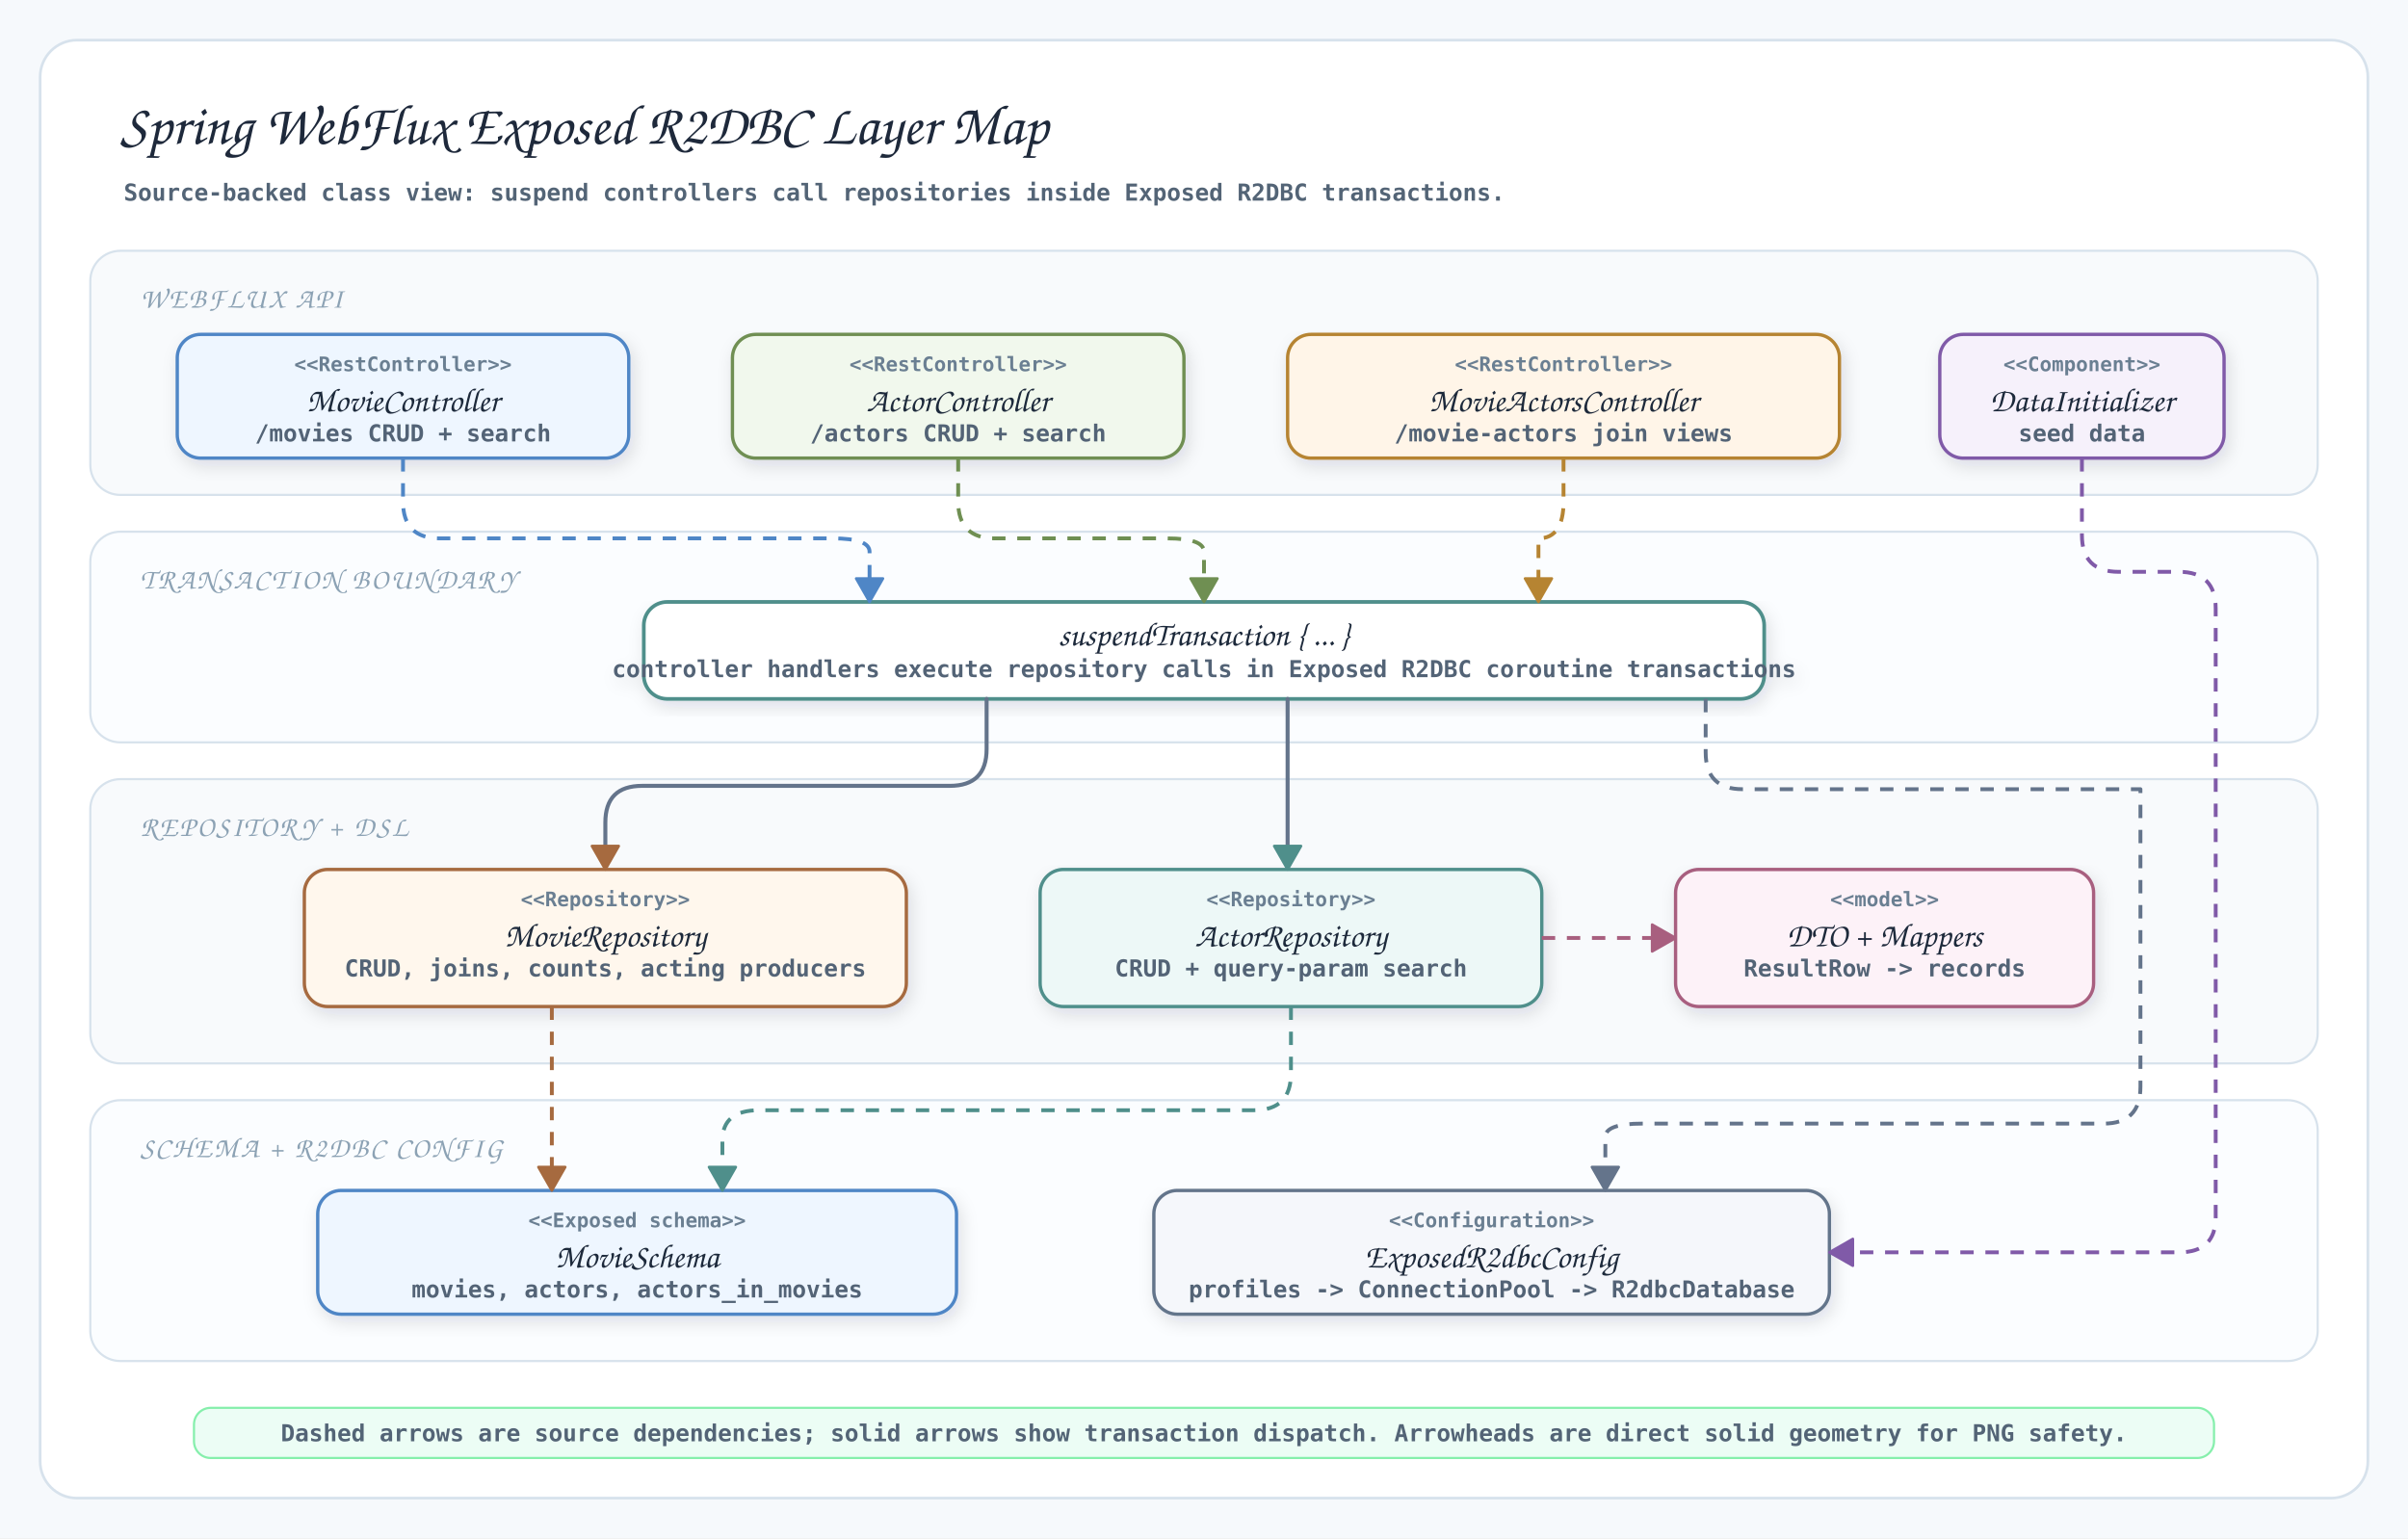
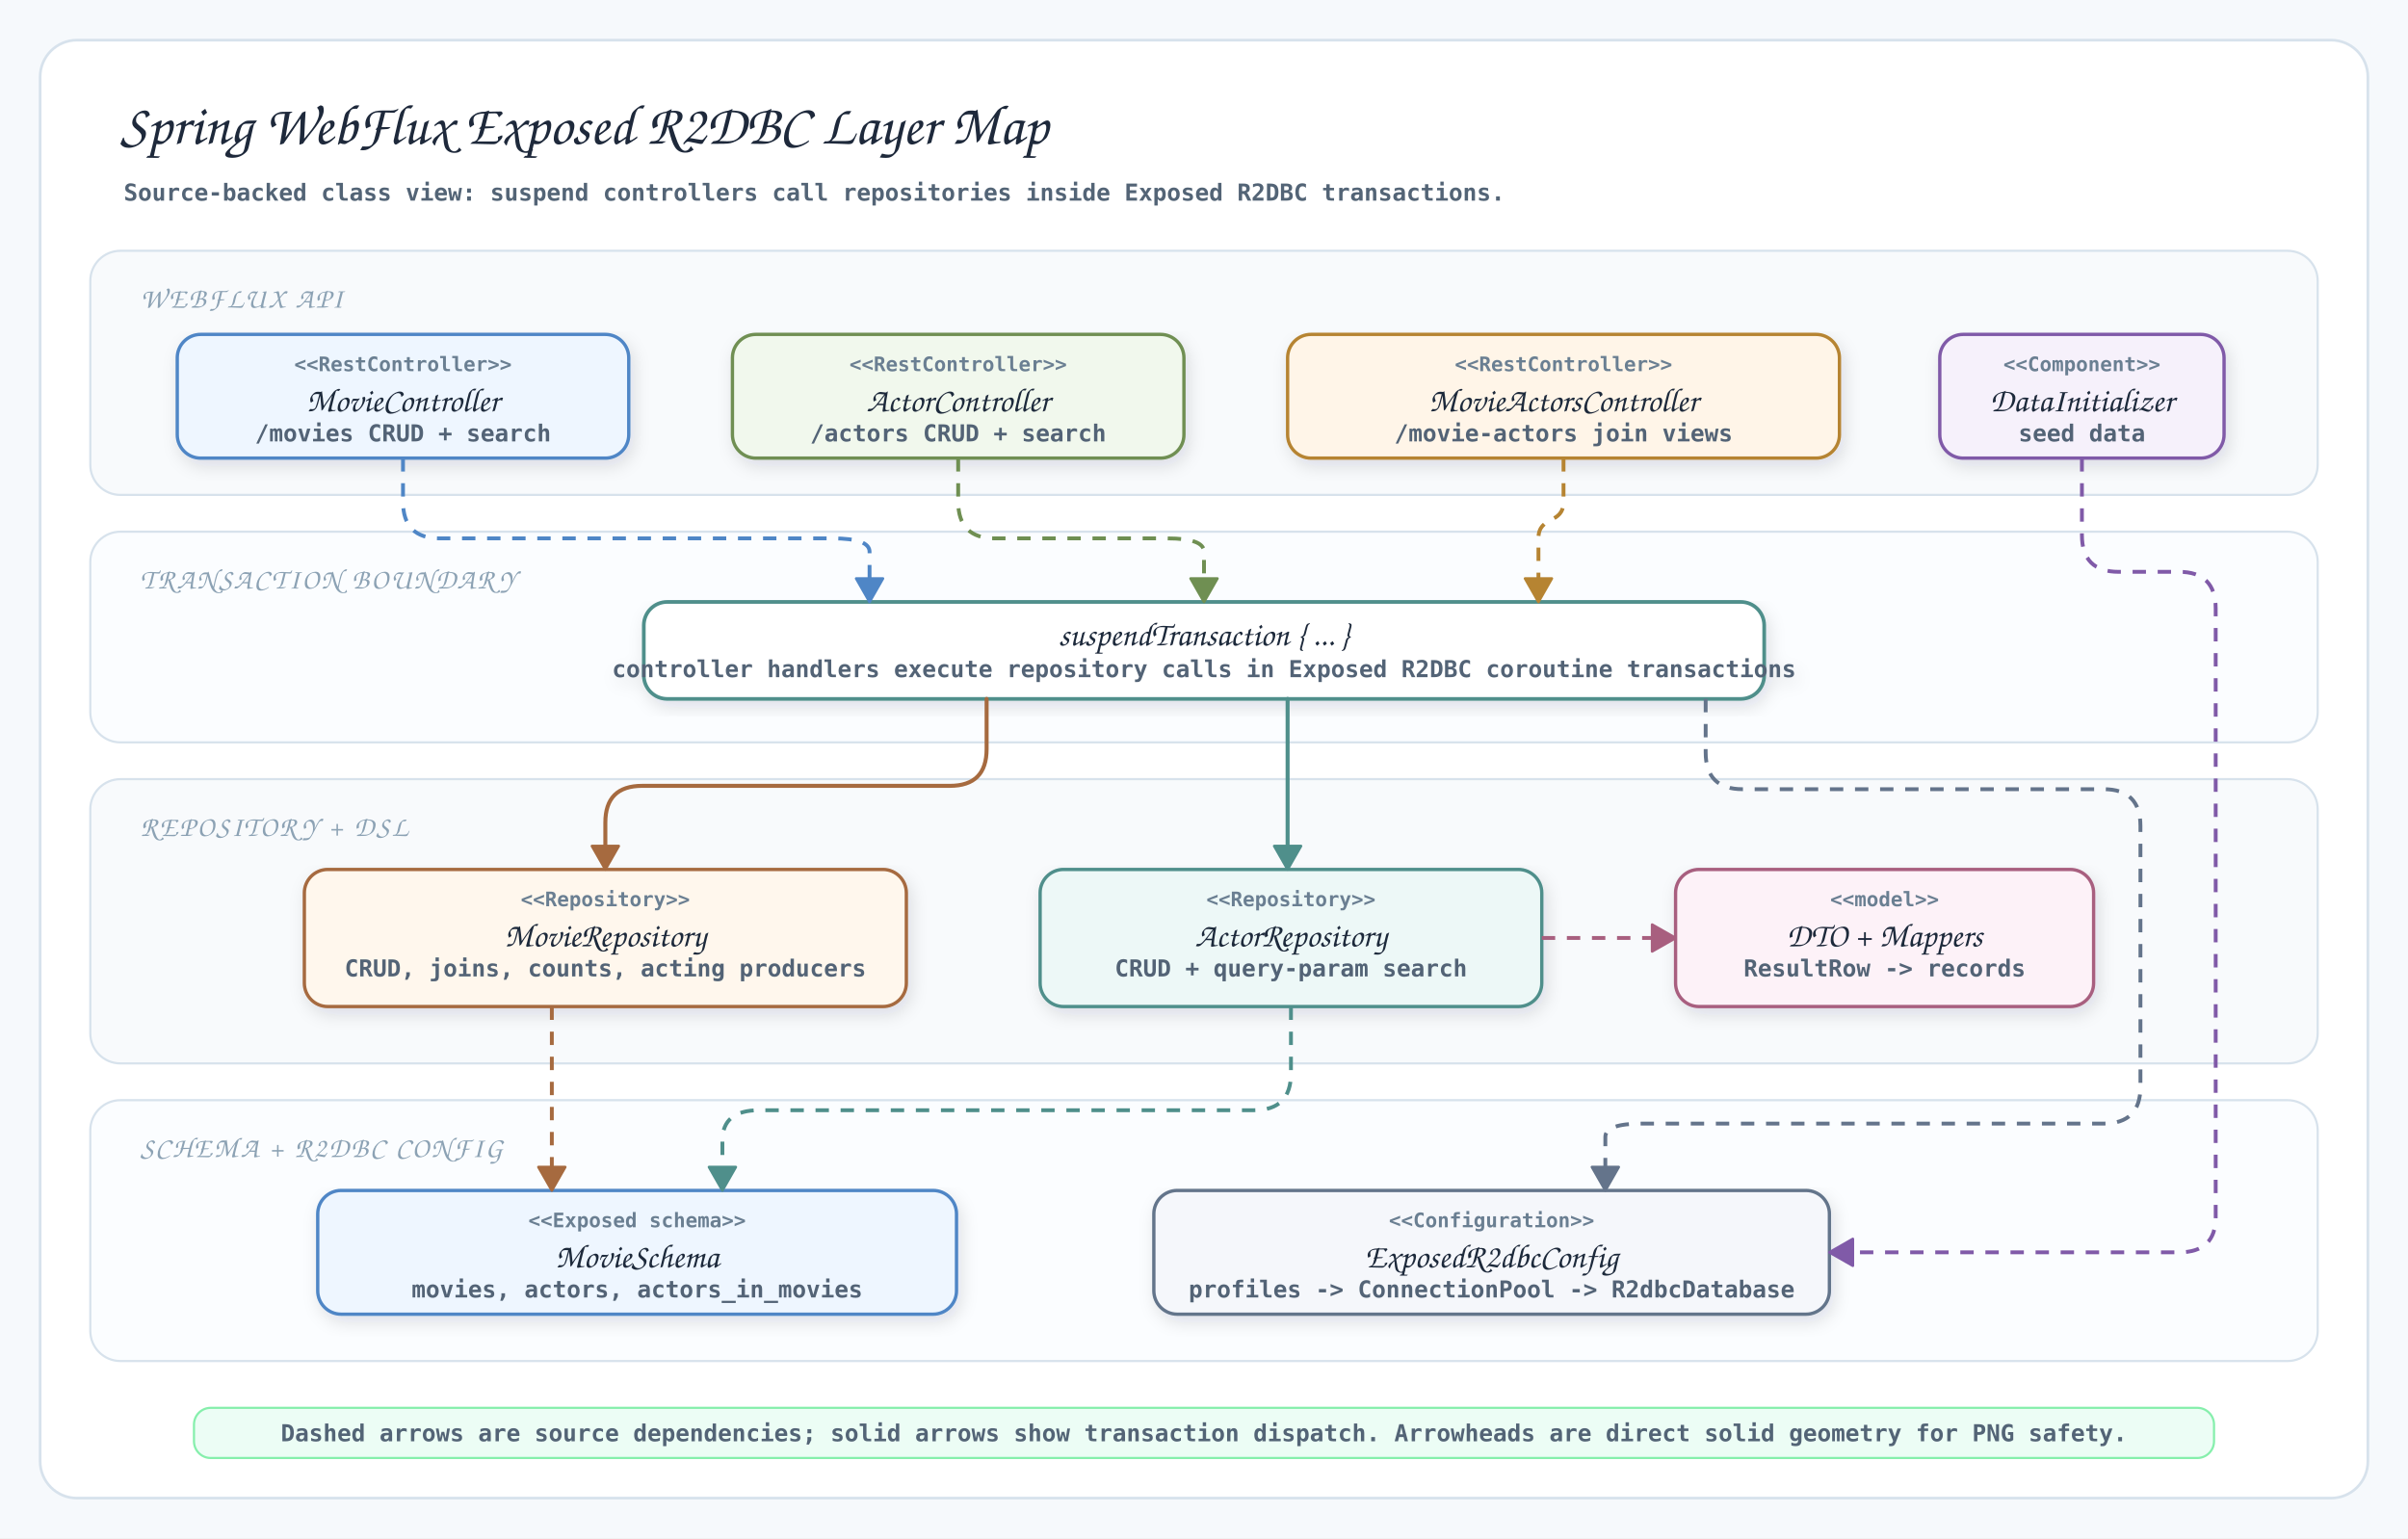
<svg xmlns="http://www.w3.org/2000/svg" viewBox="0 0 1440 920" width="1440" height="920" role="img" aria-label="Spring WebFlux Exposed R2DBC class and layer map">
  <defs>
    <filter id="shadow" x="-8%" y="-8%" width="116%" height="126%">
      <feDropShadow dx="2" dy="4" stdDeviation="5" flood-color="#1f2937" flood-opacity="0.12" />
    </filter>
    <style>
      .canvas{fill:#f6f9fc}.frame{fill:#fff;stroke:#d7e2ec;stroke-width:1.6}
      .lane{fill:#f8fafc;stroke:#d7e2ec;stroke-width:1.3}.laneAlt{fill:#fbfdff;stroke:#d7e2ec;stroke-width:1.3}
      .title{font-family:"Architects Daughter","Comic Sans MS",cursive;font-size:34px;fill:#1e293b}
      .subtitle,.detail,.note{font-family:"Comic Mono","SFMono-Regular",monospace;font-size:14px;fill:#536476;font-weight:700}
      .tiny{font-family:"Comic Mono","SFMono-Regular",monospace;font-size:12px;fill:#64748b;font-weight:700}
      .laneTitle{font-family:"Architects Daughter","Comic Sans MS",cursive;font-size:17px;letter-spacing:.08em;fill:#8ca2b4}
      .cardTitle{font-family:"Architects Daughter","Comic Sans MS",cursive;font-size:20px;fill:#1e293b}
      .stereo{font-family:"Comic Mono","SFMono-Regular",monospace;font-size:12px;fill:#6b7f92;font-weight:700}
      .card{filter:url(#shadow)}
      .connector{fill:none;stroke:#64748b;stroke-width:2.4;stroke-linecap:round;stroke-linejoin:round}
      .dep{fill:none;stroke-width:2.3;stroke-dasharray:8 7;stroke-linecap:butt;stroke-linejoin:round}
      .noteBox{fill:#ecfdf5;stroke:#86efac;stroke-width:1.3}
    </style>
  </defs>
  <rect class="canvas" width="1440" height="920" />
  <rect class="frame" x="24" y="24" width="1392" height="872" rx="22" />
  <text class="title" x="72" y="86">Spring WebFlux Exposed R2DBC Layer Map</text>
  <text class="subtitle" x="74" y="120">Source-backed class view: suspend controllers call repositories inside Exposed R2DBC transactions.</text>
  <rect class="lane" x="54" y="150" width="1332" height="146" rx="18" />
  <text class="laneTitle" x="84" y="184">WEBFLUX API</text>
  <rect class="laneAlt" x="54" y="318" width="1332" height="126" rx="18" />
  <text class="laneTitle" x="84" y="352">TRANSACTION BOUNDARY</text>
  <rect class="lane" x="54" y="466" width="1332" height="170" rx="18" />
  <text class="laneTitle" x="84" y="500">REPOSITORY + DSL</text>
  <rect class="laneAlt" x="54" y="658" width="1332" height="156" rx="18" />
  <text class="laneTitle" x="84" y="692">SCHEMA + R2DBC CONFIG</text>
  <g class="card" data-node="MovieController">
    <rect x="106" y="200" width="270" height="74" rx="14" fill="#eef6ff" stroke="#4f86c6" stroke-width="2" />
    <text class="stereo" x="241" y="222" text-anchor="middle">&lt;&lt;RestController&gt;&gt;</text>
    <text class="cardTitle" x="241" y="246" text-anchor="middle">MovieController</text>
    <text class="detail" x="241" y="264" text-anchor="middle">/movies CRUD + search</text>
  </g>
  <g class="card" data-node="ActorController">
    <rect x="438" y="200" width="270" height="74" rx="14" fill="#f1f8ed" stroke="#6f8f52" stroke-width="2" />
    <text class="stereo" x="573" y="222" text-anchor="middle">&lt;&lt;RestController&gt;&gt;</text>
    <text class="cardTitle" x="573" y="246" text-anchor="middle">ActorController</text>
    <text class="detail" x="573" y="264" text-anchor="middle">/actors CRUD + search</text>
  </g>
  <g class="card" data-node="MovieActorsController">
    <rect x="770" y="200" width="330" height="74" rx="14" fill="#fff5e8" stroke="#b68432" stroke-width="2" />
    <text class="stereo" x="935" y="222" text-anchor="middle">&lt;&lt;RestController&gt;&gt;</text>
    <text class="cardTitle" x="935" y="246" text-anchor="middle">MovieActorsController</text>
    <text class="detail" x="935" y="264" text-anchor="middle">/movie-actors join views</text>
  </g>
  <g class="card" data-node="DataInitializer">
    <rect x="1160" y="200" width="170" height="74" rx="14" fill="#f6f1fb" stroke="#805aa8" stroke-width="2" />
    <text class="stereo" x="1245" y="222" text-anchor="middle">&lt;&lt;Component&gt;&gt;</text>
    <text class="cardTitle" x="1245" y="246" text-anchor="middle">DataInitializer</text>
    <text class="detail" x="1245" y="264" text-anchor="middle">seed data</text>
  </g>
  <g class="card" data-node="suspendTransaction">
    <rect x="385" y="360" width="670" height="58" rx="14" fill="#ffffff" stroke="#4f8f8b" stroke-width="2.2" />
    <text class="cardTitle" x="720" y="386" text-anchor="middle">suspendTransaction { ... }</text>
    <text class="detail" x="720" y="405" text-anchor="middle">controller handlers execute repository calls in Exposed R2DBC coroutine transactions</text>
  </g>
  <g class="card" data-node="MovieRepository">
    <rect x="182" y="520" width="360" height="82" rx="14" fill="#fff7ed" stroke="#a66a3f" stroke-width="2" />
    <text class="stereo" x="362" y="542" text-anchor="middle">&lt;&lt;Repository&gt;&gt;</text>
    <text class="cardTitle" x="362" y="566" text-anchor="middle">MovieRepository</text>
    <text class="detail" x="362" y="584" text-anchor="middle">CRUD, joins, counts, acting producers</text>
  </g>
  <g class="card" data-node="ActorRepository">
    <rect x="622" y="520" width="300" height="82" rx="14" fill="#edf8f7" stroke="#4f8f8b" stroke-width="2" />
    <text class="stereo" x="772" y="542" text-anchor="middle">&lt;&lt;Repository&gt;&gt;</text>
    <text class="cardTitle" x="772" y="566" text-anchor="middle">ActorRepository</text>
    <text class="detail" x="772" y="584" text-anchor="middle">CRUD + query-param search</text>
  </g>
  <g class="card" data-node="DTOs">
    <rect x="1002" y="520" width="250" height="82" rx="14" fill="#fdf2f8" stroke="#a85f7f" stroke-width="2" />
    <text class="stereo" x="1127" y="542" text-anchor="middle">&lt;&lt;model&gt;&gt;</text>
    <text class="cardTitle" x="1127" y="566" text-anchor="middle">DTO + Mappers</text>
    <text class="detail" x="1127" y="584" text-anchor="middle">ResultRow -&gt; records</text>
  </g>
  <g class="card" data-node="MovieSchema">
    <rect x="190" y="712" width="382" height="74" rx="14" fill="#eef6ff" stroke="#4f86c6" stroke-width="2" />
    <text class="stereo" x="381" y="734" text-anchor="middle">&lt;&lt;Exposed schema&gt;&gt;</text>
    <text class="cardTitle" x="381" y="758" text-anchor="middle">MovieSchema</text>
    <text class="detail" x="381" y="776" text-anchor="middle">movies, actors, actors_in_movies</text>
  </g>
  <g class="card" data-node="ExposedR2dbcConfig">
    <rect x="690" y="712" width="404" height="74" rx="14" fill="#f5f7fb" stroke="#64748b" stroke-width="2" />
    <text class="stereo" x="892" y="734" text-anchor="middle">&lt;&lt;Configuration&gt;&gt;</text>
    <text class="cardTitle" x="892" y="758" text-anchor="middle">ExposedR2dbcConfig</text>
    <text class="detail" x="892" y="776" text-anchor="middle">profiles -&gt; ConnectionPool -&gt; R2dbcDatabase</text>
  </g>
  <path class="dep" d="M 241 274 V 300 Q 241 322 263 322 H 498 Q 520 322 520 330 V 346" stroke="#4f86c6" />
  <polygon points="520,360 512,346 528,346" fill="#4f86c6" stroke="#4f86c6" stroke-width="1.6" stroke-linejoin="round" stroke-dasharray="none" style="stroke-dasharray:none!important" />
  <path class="dep" d="M 573 274 V 300 Q 573 322 595 322 H 698 Q 720 322 720 330 V 346" stroke="#6f8f52" />
  <polygon points="720,360 712,346 728,346" fill="#6f8f52" stroke="#6f8f52" stroke-width="1.6" stroke-linejoin="round" stroke-dasharray="none" style="stroke-dasharray:none!important" />
-   <path class="dep" d="M 935 274 V 300 Q 935 322 920 322 V 346" stroke="#b68432" />
+   <path class="dep" d="M 935 274 V 300 C 935 314 920 308 920 322 V 346" stroke="#b68432" />
  <polygon points="920,360 912,346 928,346" fill="#b68432" stroke="#b68432" stroke-width="1.6" stroke-linejoin="round" stroke-dasharray="none" style="stroke-dasharray:none!important" />
  <path class="dep" d="M 1245 274 V 320 Q 1245 342 1267 342 H 1303 Q 1325 342 1325 364 V 728 Q 1325 749 1303 749 H 1108" stroke="#805aa8" />
  <polygon points="1094,749 1108,741 1108,757" fill="#805aa8" stroke="#805aa8" stroke-width="1.6" stroke-linejoin="round" stroke-dasharray="none" style="stroke-dasharray:none!important" />
-   <path class="connector" d="M 590 418 V 448 Q 590 470 568 470 H 384 Q 362 470 362 492 V 506" stroke="#a66a3f" />
+   <path class="connector" d="M 590 418 V 448 Q 590 470 568 470 H 384 Q 362 470 362 492 V 506" stroke="#a66a3f" style="stroke:#a66a3f" />
  <polygon points="362,520 354,506 370,506" fill="#a66a3f" stroke="#a66a3f" stroke-width="1.6" stroke-linejoin="round" />
-   <path class="connector" d="M 770 418 V 506" stroke="#4f8f8b" />
+   <path class="connector" d="M 770 418 V 506" stroke="#4f8f8b" style="stroke:#4f8f8b" />
  <polygon points="770,520 762,506 778,506" fill="#4f8f8b" stroke="#4f8f8b" stroke-width="1.6" stroke-linejoin="round" />
  <path class="dep" d="M 922 561 H 988" stroke="#a85f7f" />
  <polygon points="1002,561 988,553 988,569" fill="#a85f7f" stroke="#a85f7f" stroke-width="1.6" stroke-linejoin="round" stroke-dasharray="none" style="stroke-dasharray:none!important" />
  <path class="dep" d="M 330 602 V 698" stroke="#a66a3f" />
  <polygon points="330,712 322,698 338,698" fill="#a66a3f" stroke="#a66a3f" stroke-width="1.6" stroke-linejoin="round" stroke-dasharray="none" style="stroke-dasharray:none!important" />
  <path class="dep" d="M 772 602 V 642 Q 772 664 750 664 H 454 Q 432 664 432 682 V 698" stroke="#4f8f8b" />
  <polygon points="432,712 424,698 440,698" fill="#4f8f8b" stroke="#4f8f8b" stroke-width="1.6" stroke-linejoin="round" stroke-dasharray="none" style="stroke-dasharray:none!important" />
-   <path class="dep" d="M 1020 418 V 450 Q 1020 472 1042 472 H 1280 V 650 Q 1280 672 1258 672 H 982 Q 960 672 960 680 V 698" stroke="#64748b" />
+   <path class="dep" d="M 1020 418 V 450 Q 1020 472 1042 472 H 1258 Q 1280 472 1280 494 V 650 Q 1280 672 1258 672 H 982 Q 960 672 960 680 V 698" stroke="#64748b" />
  <polygon points="960,712 952,698 968,698" fill="#64748b" stroke="#64748b" stroke-width="1.6" stroke-linejoin="round" stroke-dasharray="none" style="stroke-dasharray:none!important" />
  <rect x="116" y="842" width="1208" height="30" rx="10" class="noteBox" />
  <text class="note" x="720" y="862" text-anchor="middle">Dashed arrows are source dependencies; solid arrows show transaction dispatch. Arrowheads are direct solid geometry for PNG safety.</text>
</svg>
